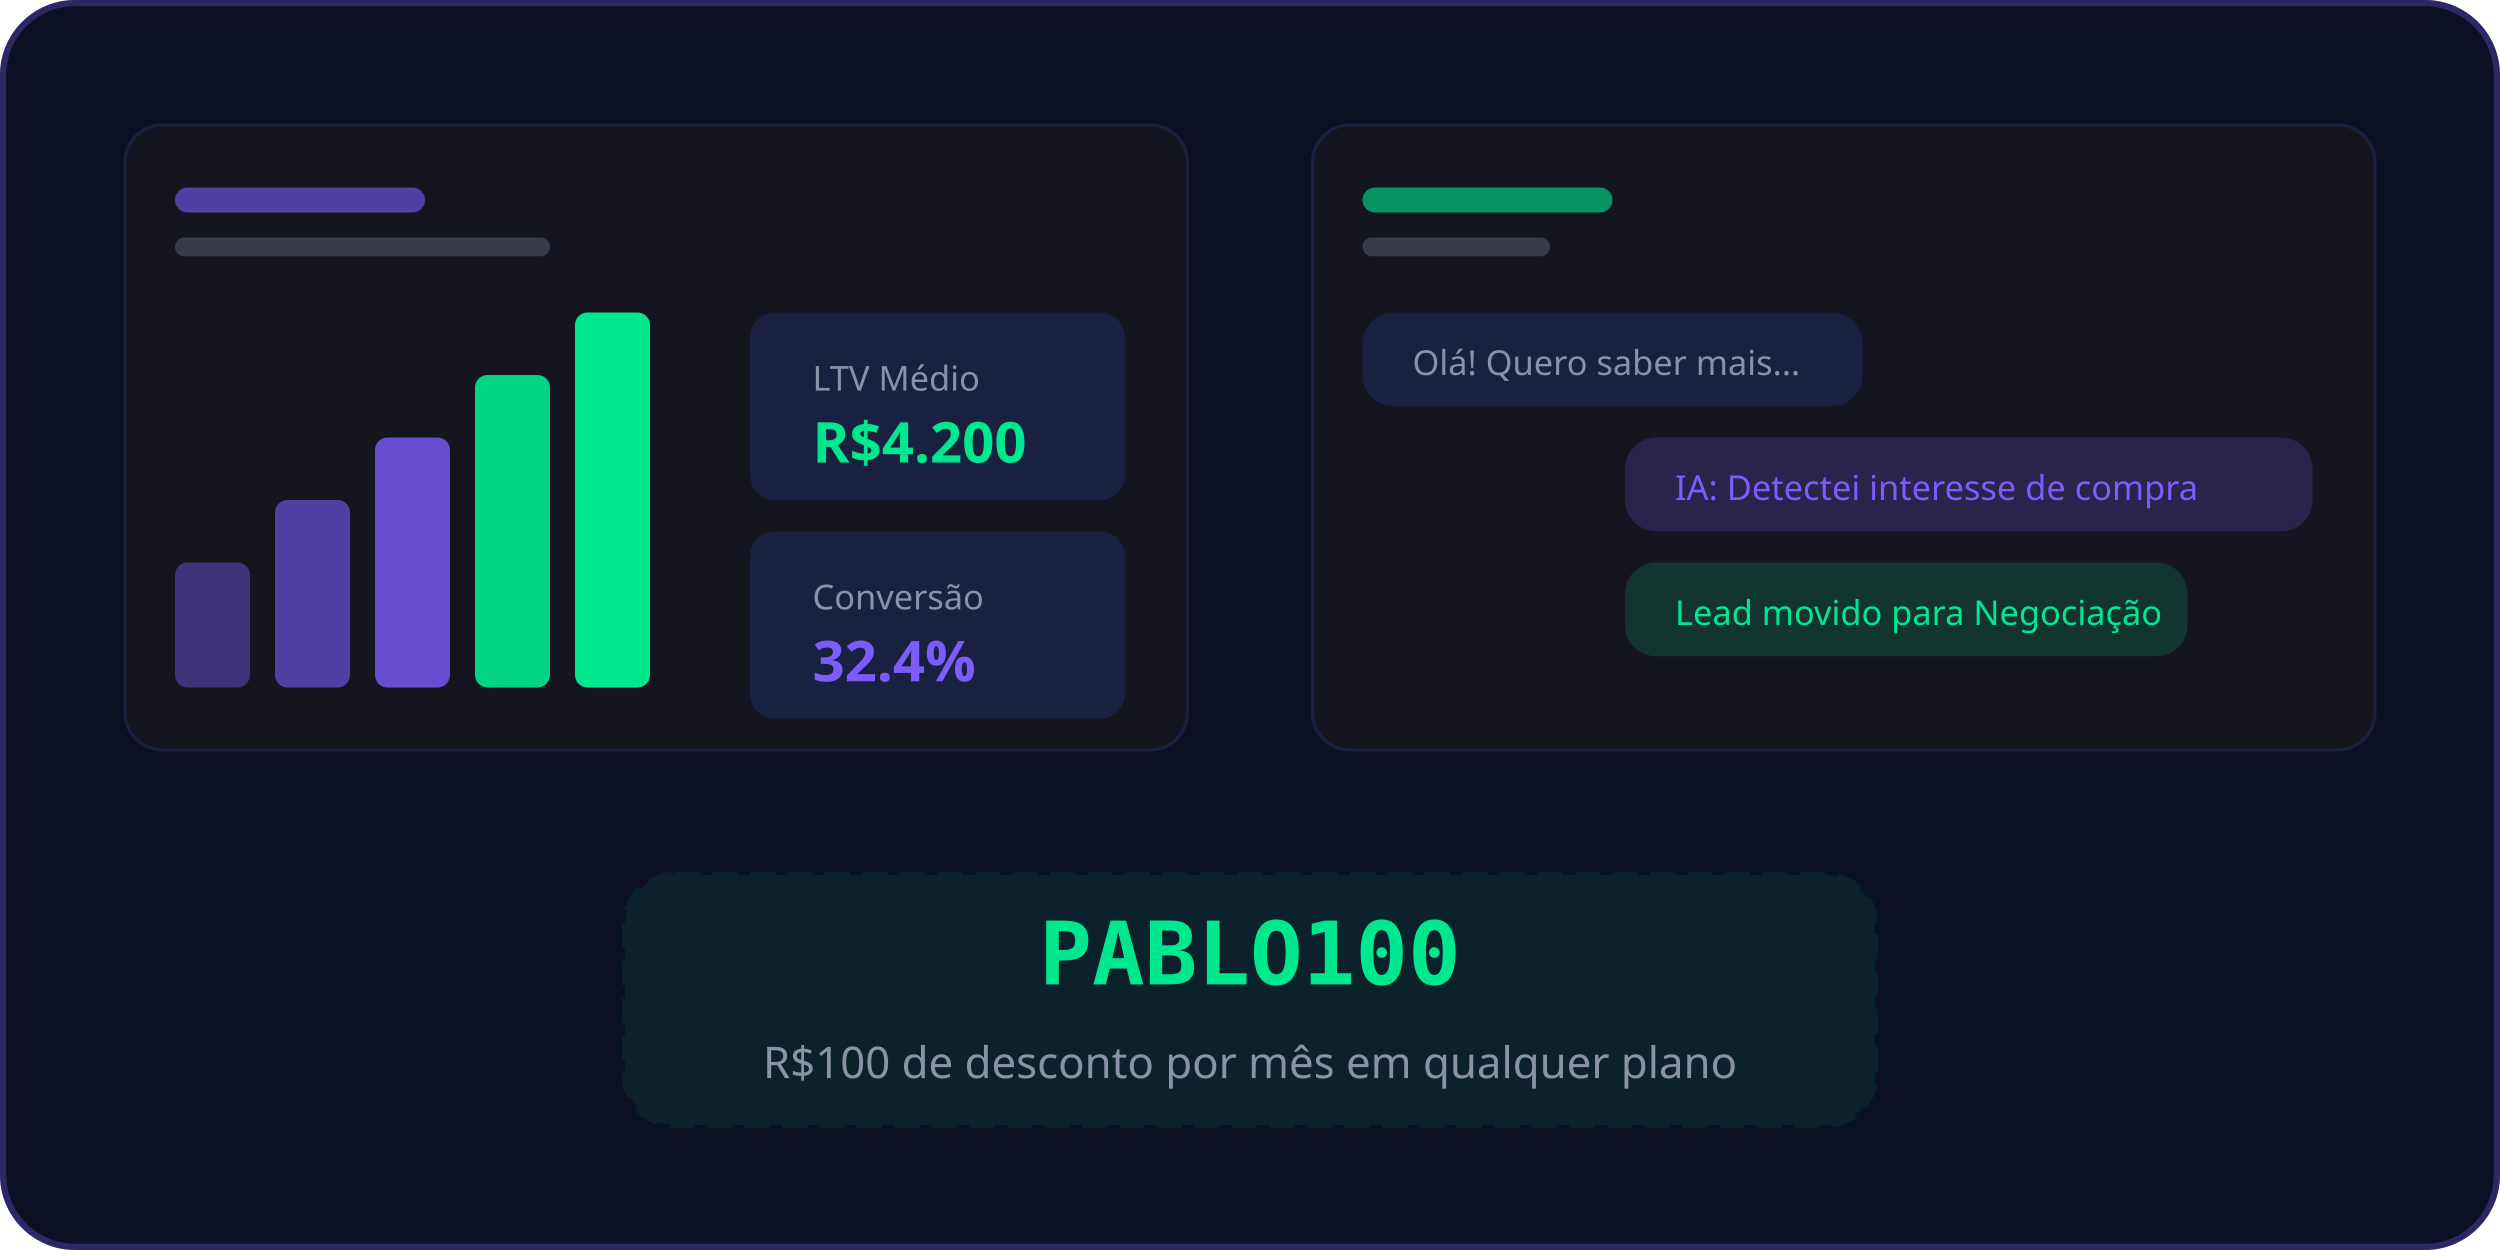
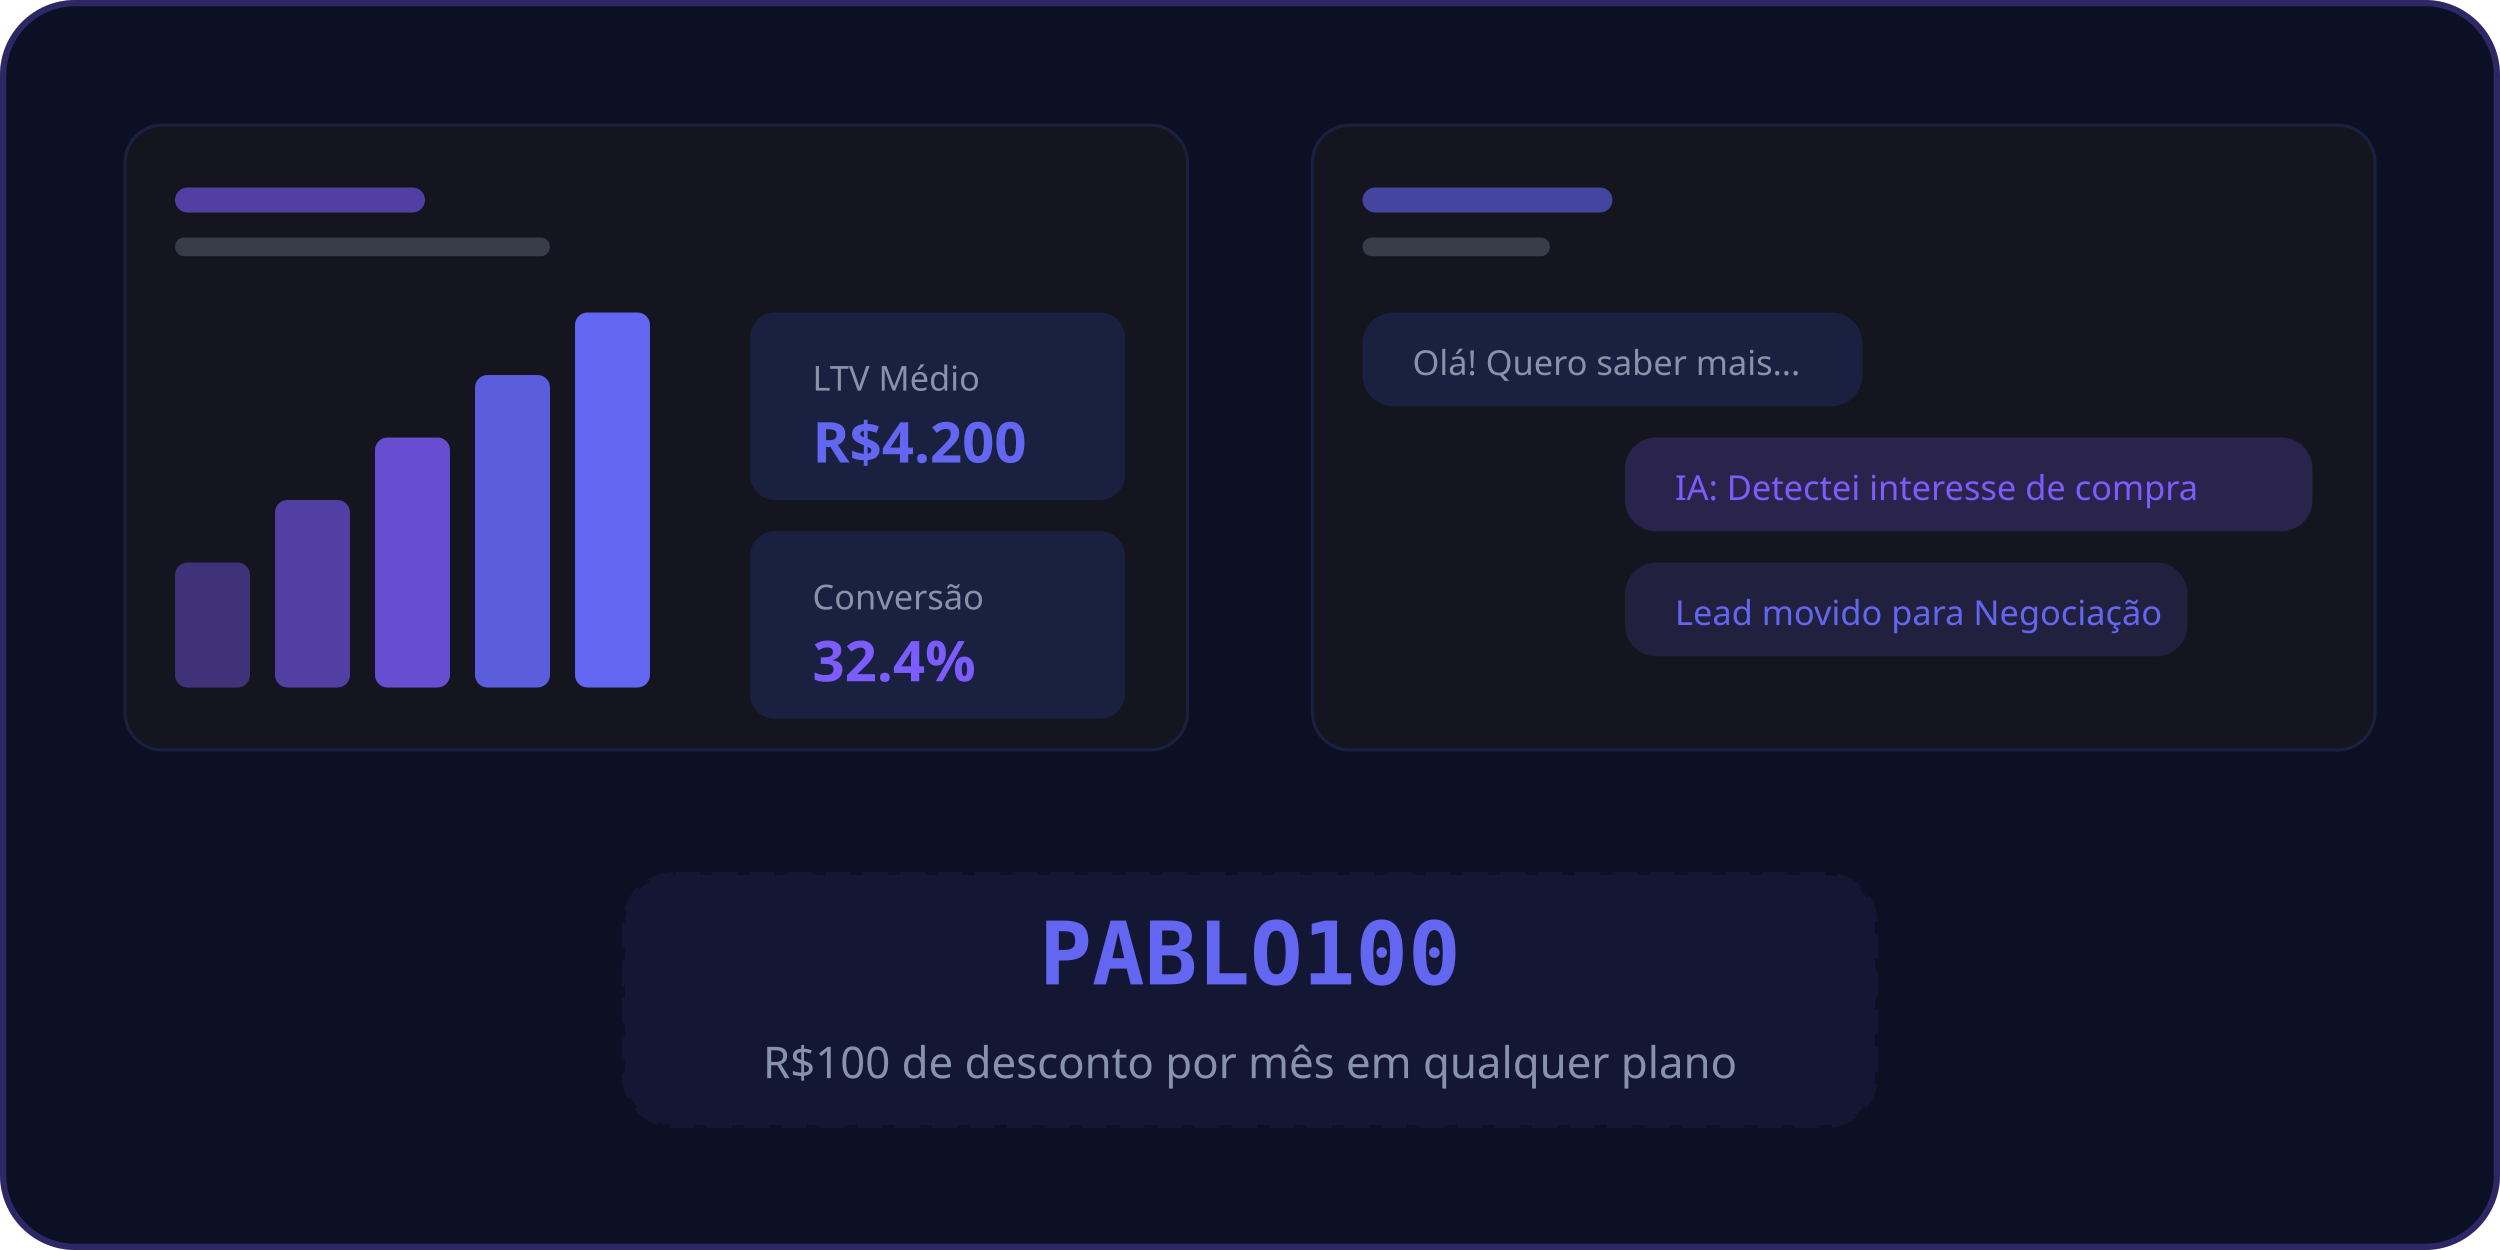
<svg xmlns="http://www.w3.org/2000/svg" viewBox="0 0 800 400" fill="none">
  <rect width="800" height="400" rx="24" fill="#0c1024" />
  <rect x="1" y="1" width="798" height="398" rx="23" stroke="url(#border-gradient)" stroke-width="2" />
  <rect x="40" y="40" width="340" height="200" rx="12" fill="#151520" stroke="#1a2040" stroke-width="1" />
  <rect x="56" y="60" width="80" height="8" rx="4" fill="#7c5cfc" opacity="0.6" />
  <rect x="56" y="76" width="120" height="6" rx="3" fill="#8892a8" opacity="0.3" />
  <rect x="56" y="180" width="24" height="40" rx="4" fill="#7c5cfc" opacity="0.4" />
  <rect x="88" y="160" width="24" height="60" rx="4" fill="#7c5cfc" opacity="0.6" />
  <rect x="120" y="140" width="24" height="80" rx="4" fill="#7c5cfc" opacity="0.8" />
-   <rect x="152" y="120" width="24" height="100" rx="4" fill="#00e88f" opacity="0.9" />
-   <rect x="184" y="100" width="24" height="120" rx="4" fill="#00e88f" />
+   <rect x="152" y="120" width="24" height="100" rx="4" fill="#6366f1" opacity="0.9" />
+   <rect x="184" y="100" width="24" height="120" rx="4" fill="#6366f1" />
  <rect x="240" y="100" width="120" height="60" rx="8" fill="#1a2040" />
  <text x="260" y="125" font-family="system-ui" font-size="11" fill="#8892a8">LTV Médio</text>
-   <text x="260" y="148" font-family="system-ui" font-size="18" font-weight="bold" fill="#00e88f">R$4.200</text>
+   <text x="260" y="148" font-family="system-ui" font-size="18" font-weight="bold" fill="#6366f1">R$4.200</text>
  <rect x="240" y="170" width="120" height="60" rx="8" fill="#1a2040" />
  <text x="260" y="195" font-family="system-ui" font-size="11" fill="#8892a8">Conversão</text>
  <text x="260" y="218" font-family="system-ui" font-size="18" font-weight="bold" fill="#7c5cfc">32.4%</text>
  <rect x="420" y="40" width="340" height="200" rx="12" fill="#151520" stroke="#1a2040" stroke-width="1" />
-   <rect x="436" y="60" width="80" height="8" rx="4" fill="#00e88f" opacity="0.6" />
+   <rect x="436" y="60" width="80" height="8" rx="4" fill="#6366f1" opacity="0.6" />
  <rect x="436" y="76" width="60" height="6" rx="3" fill="#8892a8" opacity="0.3" />
  <rect x="436" y="100" width="160" height="30" rx="10" fill="#1a2040" />
  <text x="452" y="120" font-family="system-ui" font-size="11" fill="#8892a8">Olá! Quero saber mais...</text>
  <rect x="520" y="140" width="220" height="30" rx="10" fill="#7c5cfc" opacity="0.2" />
  <text x="536" y="160" font-family="system-ui" font-size="11" fill="#7c5cfc">IA: Detectei interesse de compra</text>
-   <rect x="520" y="180" width="180" height="30" rx="10" fill="#00e88f" opacity="0.15" />
-   <text x="536" y="200" font-family="system-ui" font-size="11" fill="#00e88f">Lead movido para Negociação</text>
-   <rect x="200" y="280" width="400" height="80" rx="16" fill="#00e88f" opacity="0.08" stroke="#00e88f" stroke-width="2" stroke-dasharray="8 4" />
-   <text x="400" y="315" font-family="monospace" font-size="28" font-weight="bold" fill="#00e88f" text-anchor="middle">PABLO100</text>
+   <rect x="520" y="180" width="180" height="30" rx="10" fill="#6366f1" opacity="0.15" />
+   <text x="536" y="200" font-family="system-ui" font-size="11" fill="#6366f1">Lead movido para Negociação</text>
+   <rect x="200" y="280" width="400" height="80" rx="16" fill="#6366f1" opacity="0.08" stroke="#6366f1" stroke-width="2" stroke-dasharray="8 4" />
+   <text x="400" y="315" font-family="monospace" font-size="28" font-weight="bold" fill="#6366f1" text-anchor="middle">PABLO100</text>
  <text x="400" y="345" font-family="system-ui" font-size="14" fill="#8892a8" text-anchor="middle">R$100 de desconto por mês em qualquer plano</text>
  <defs>
    <linearGradient id="border-gradient" x1="0" y1="0" x2="800" y2="400">
      <stop offset="0%" stop-color="#7c5cfc" stop-opacity="0.3" />
-       <stop offset="50%" stop-color="#00e88f" stop-opacity="0.2" />
+       <stop offset="50%" stop-color="#6366f1" stop-opacity="0.2" />
      <stop offset="100%" stop-color="#7c5cfc" stop-opacity="0.3" />
    </linearGradient>
  </defs>
</svg>
